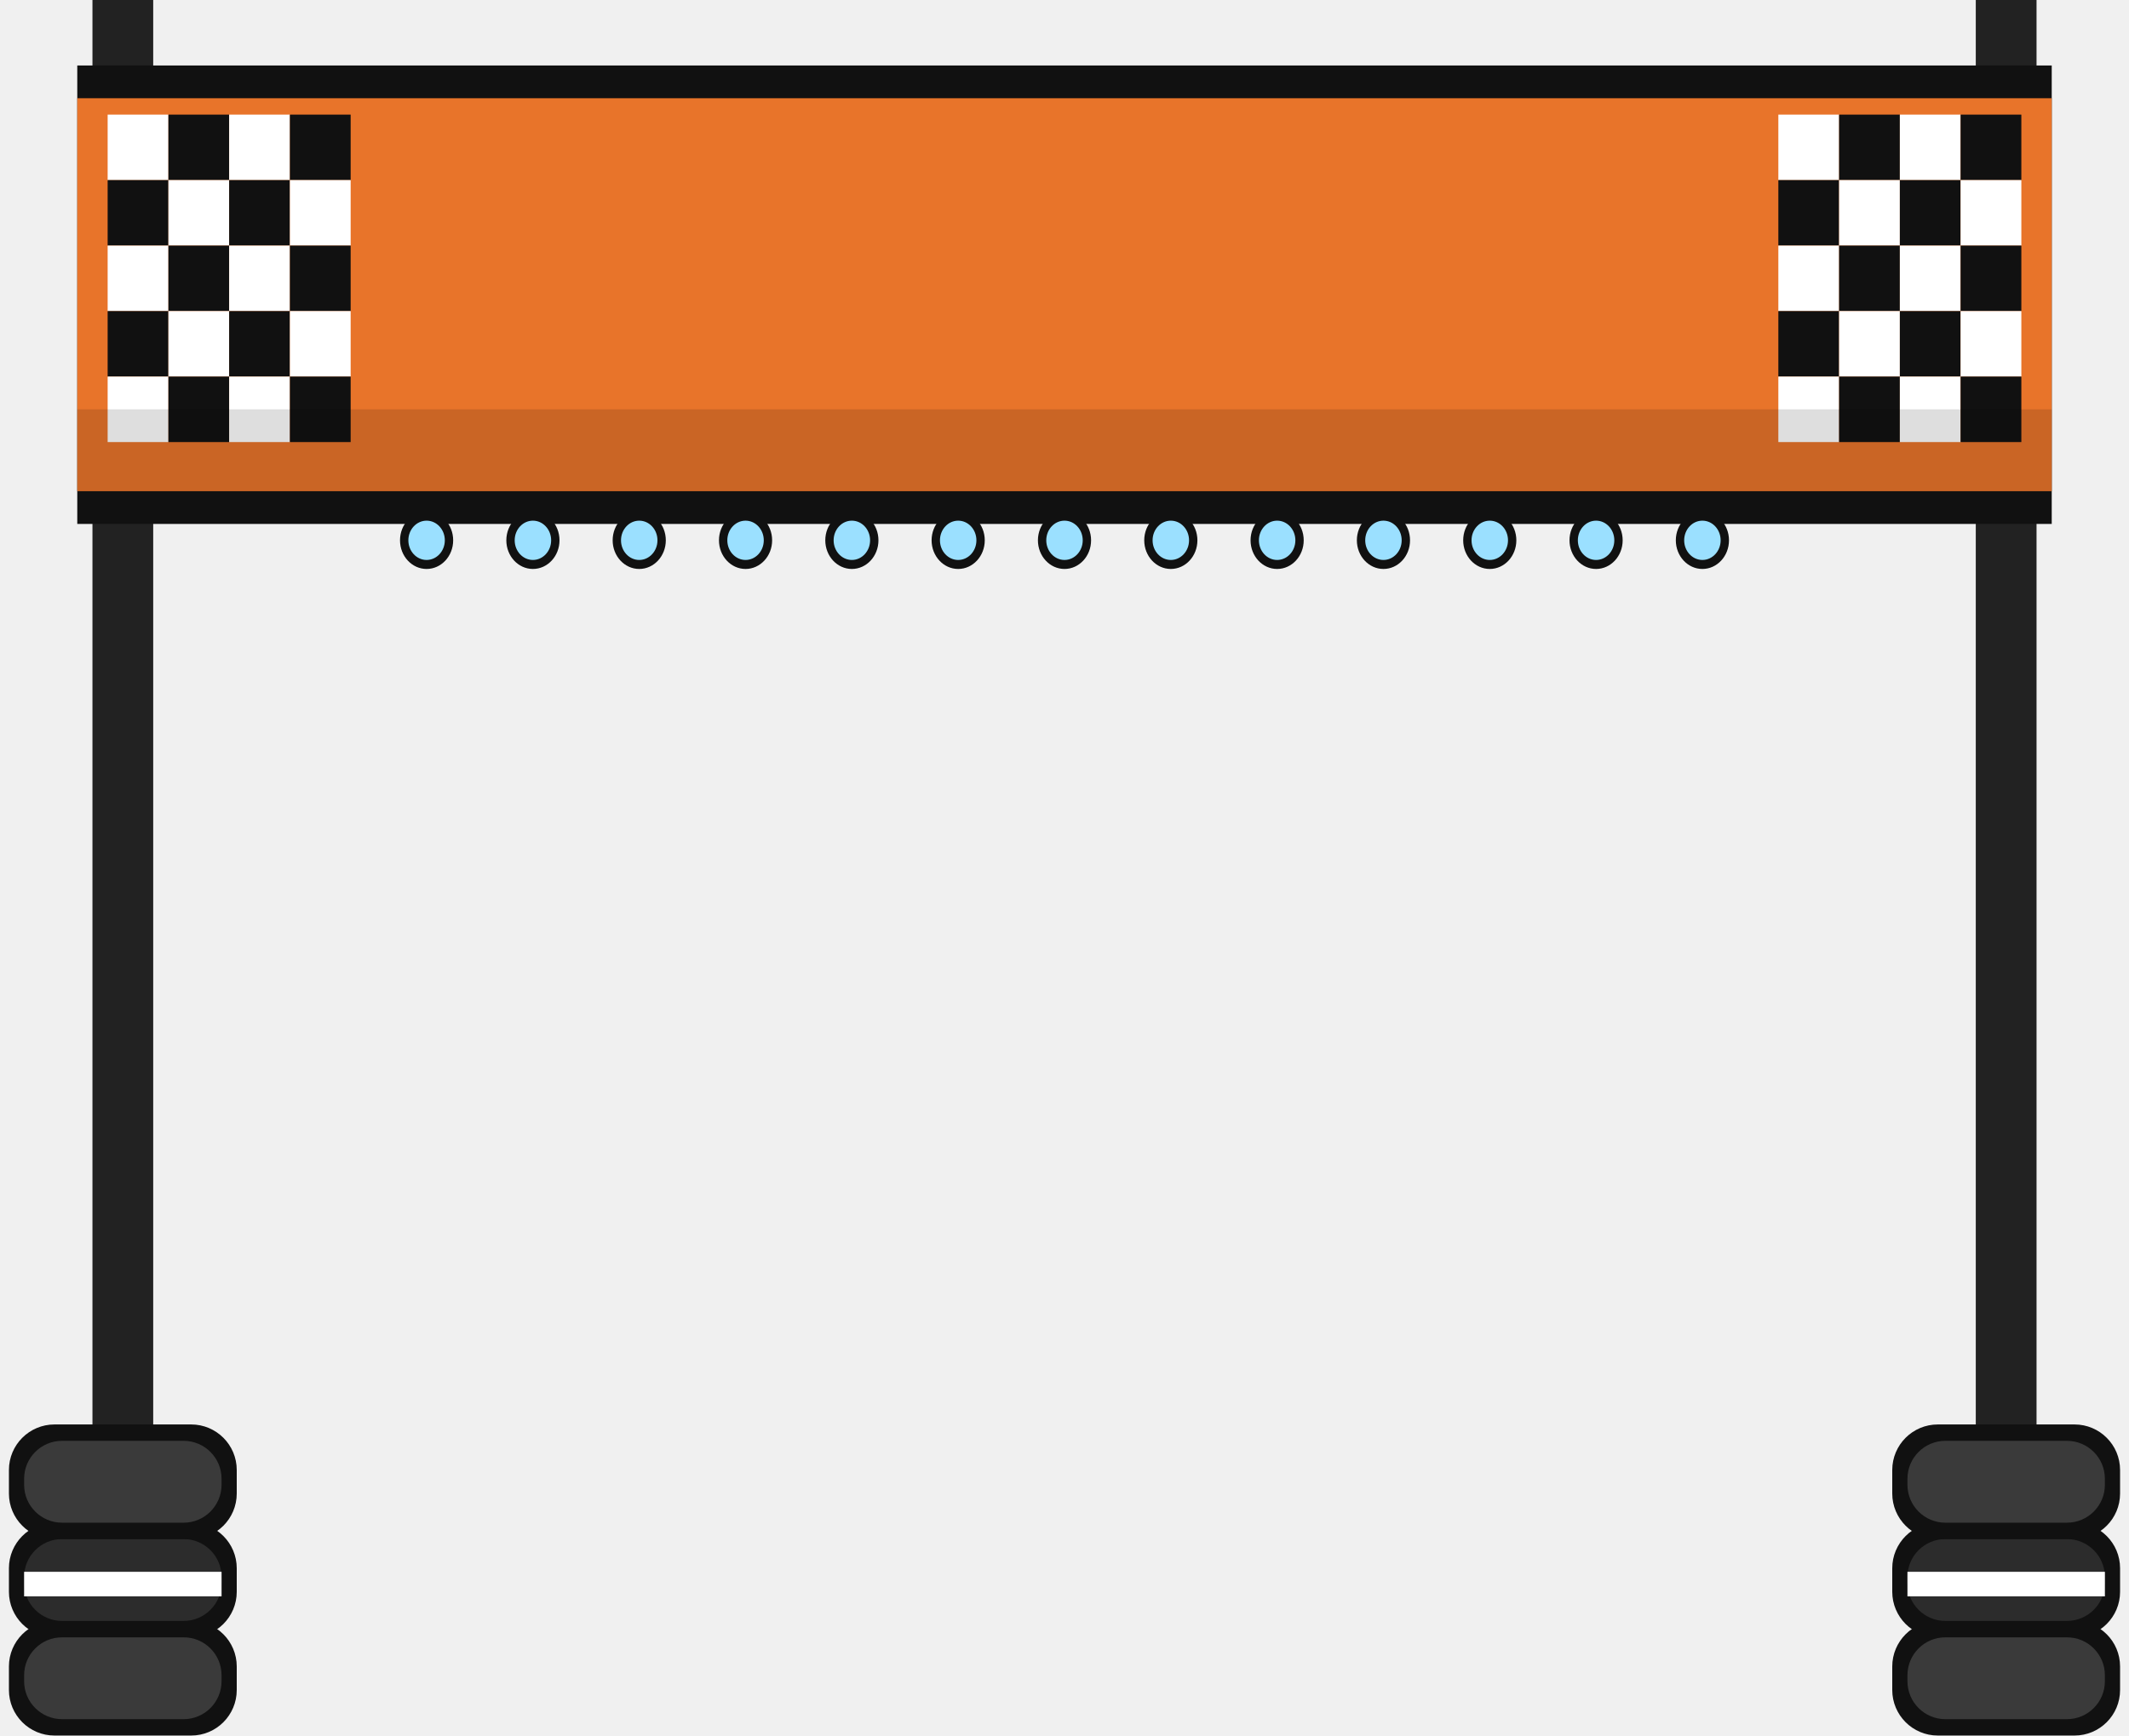
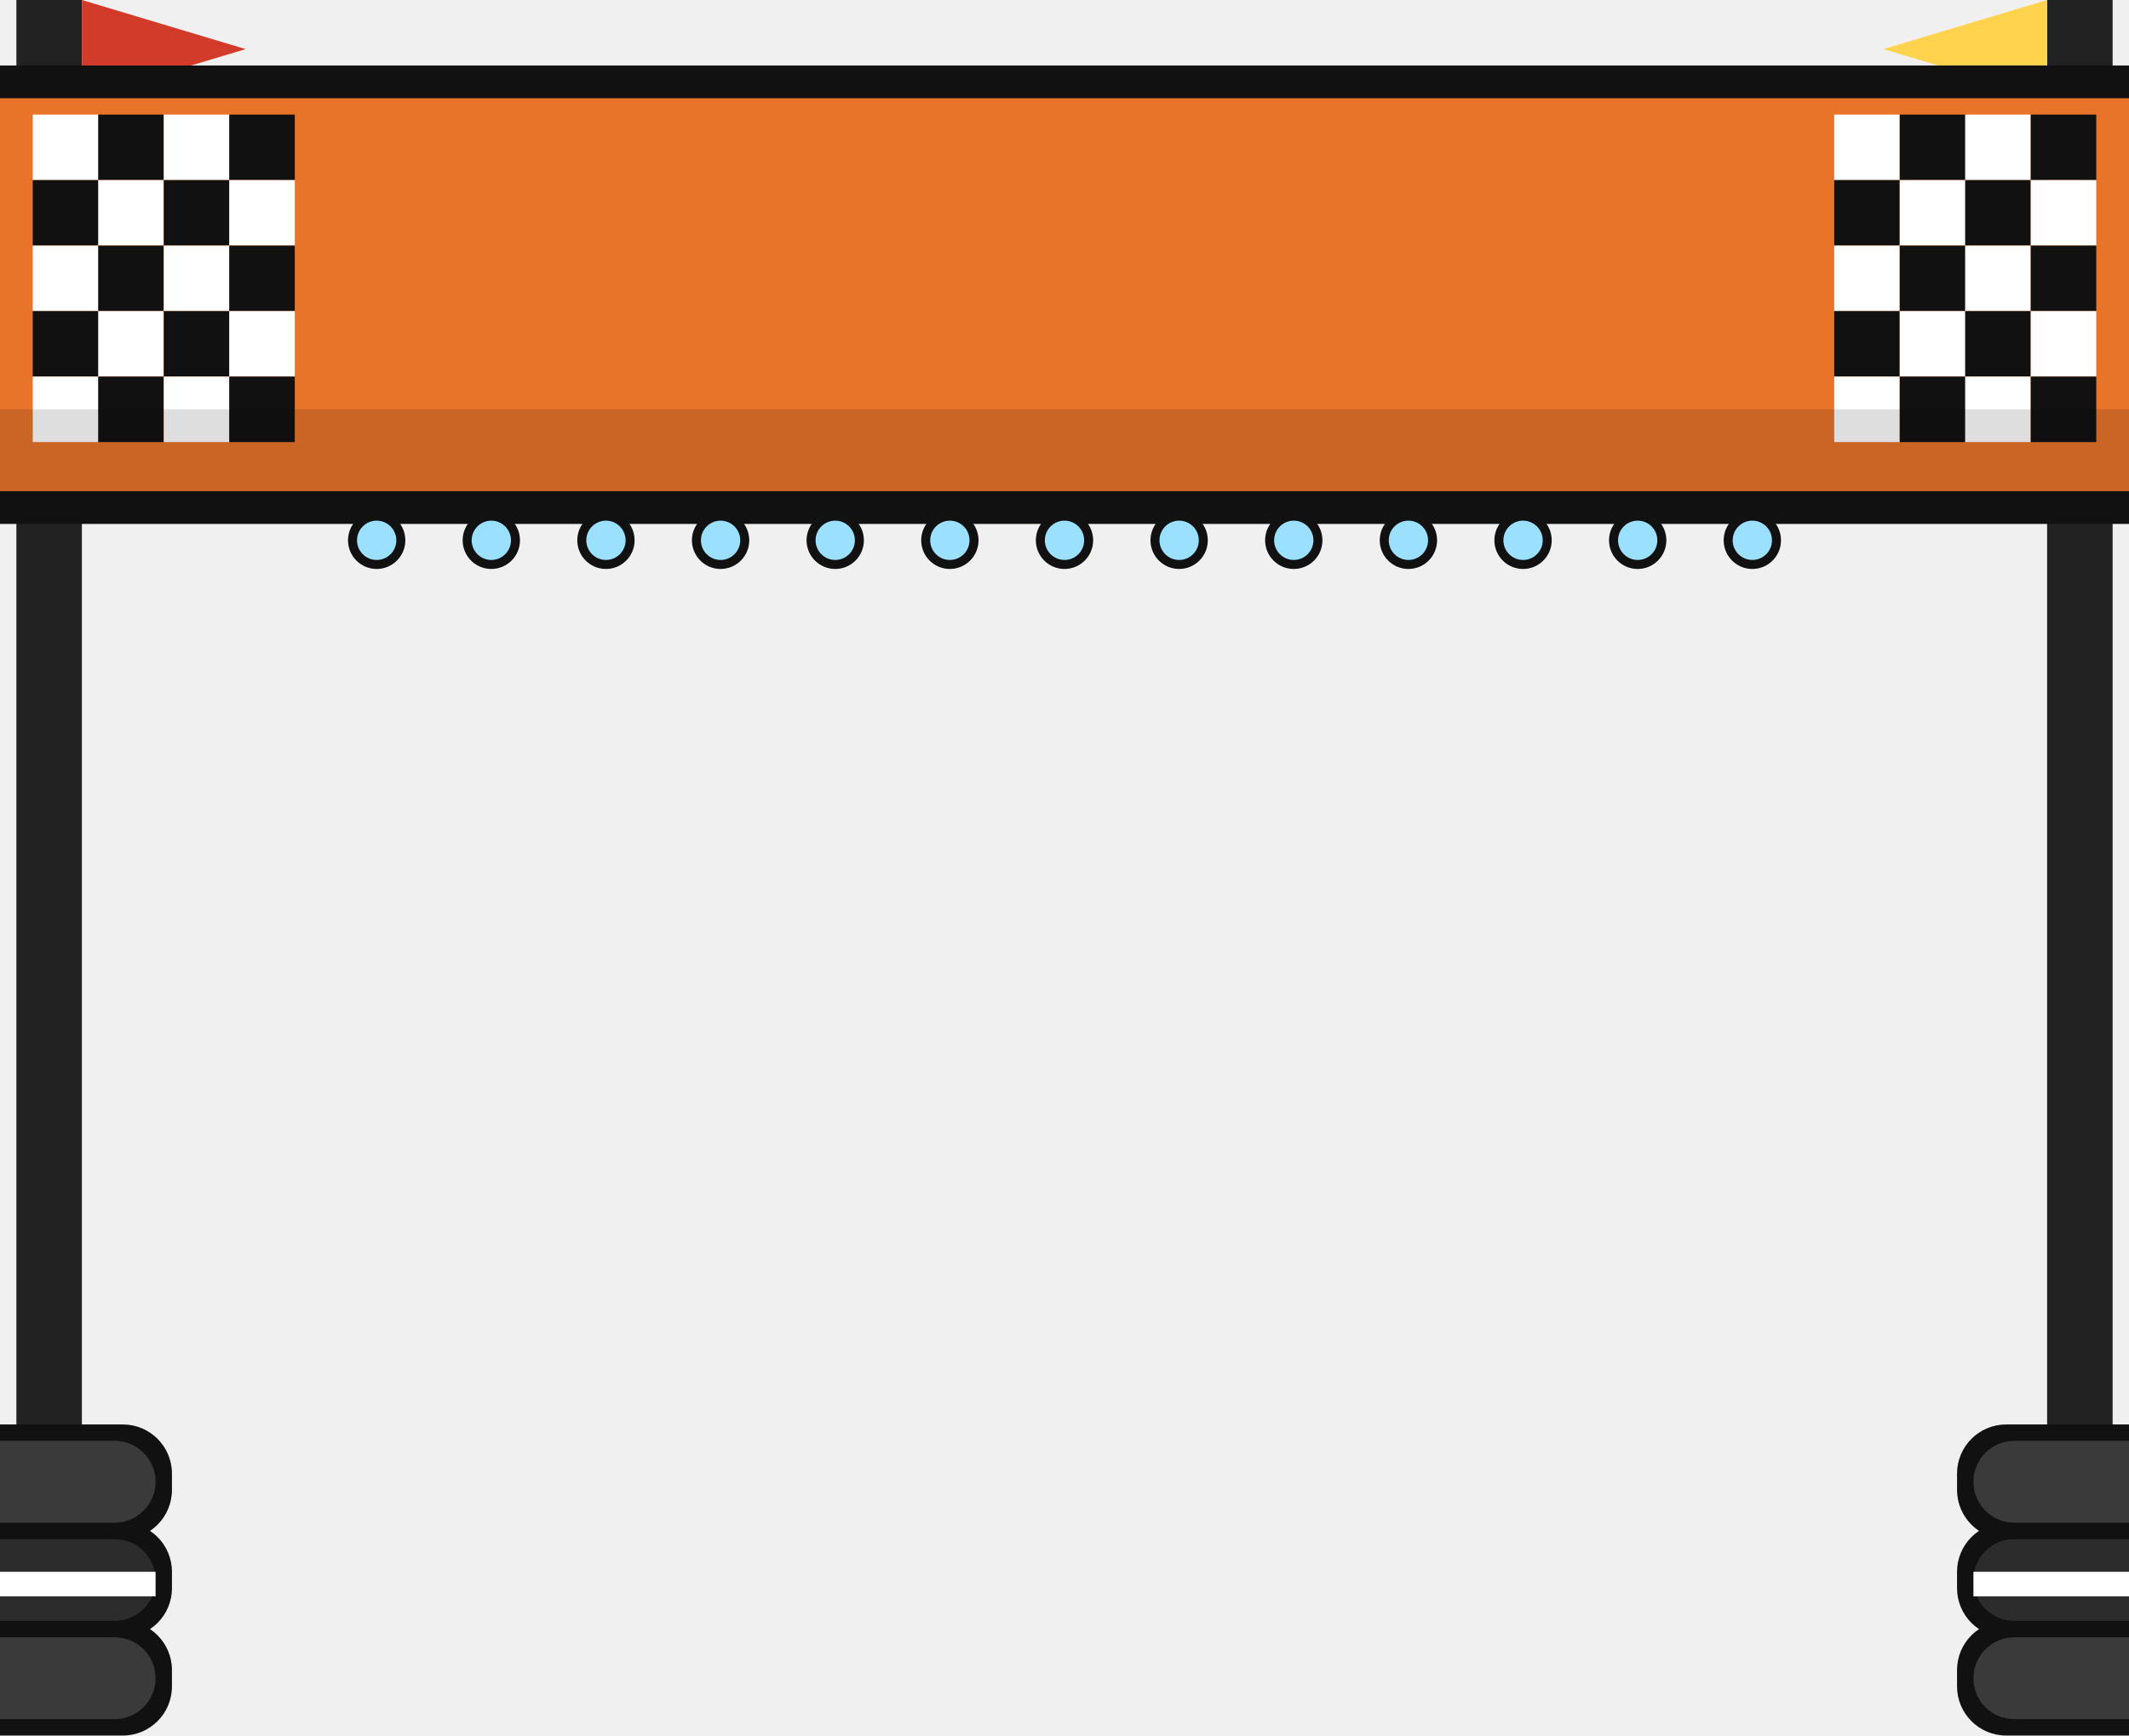
- <svg xmlns="http://www.w3.org/2000/svg" width="260" height="212" viewBox="0 0 260 212" version="1.1" id="svg83">
-   <defs id="defs83" />
-   <rect x="11.291" y="0" width="7.419" height="206" fill="#222222" id="rect1" style="stroke-width:0.963" />
-   <rect x="241.289" y="0" width="7.419" height="206" fill="#222222" id="rect2" style="stroke-width:0.963" />
-   <rect x="9.437" y="8" width="241.127" height="56" fill="#111111" id="rect3" style="stroke-width:0.963" />
-   <rect x="9.437" y="12" width="241.127" height="48" fill="#e8742a" id="rect4" style="stroke-width:0.963" />
-   <rect x="13.146" y="14" width="7.419" height="8" fill="#ffffff" id="rect5" style="stroke-width:0.963" />
-   <rect x="13.146" y="22" width="7.419" height="8" fill="#111111" id="rect6" style="stroke-width:0.963" />
-   <rect x="13.146" y="30" width="7.419" height="8" fill="#ffffff" id="rect7" style="stroke-width:0.963" />
-   <rect x="13.146" y="38" width="7.419" height="8" fill="#111111" id="rect8" style="stroke-width:0.963" />
-   <rect x="13.146" y="46" width="7.419" height="8" fill="#ffffff" id="rect9" style="stroke-width:0.963" />
-   <rect x="20.566" y="14" width="7.419" height="8" fill="#111111" id="rect10" style="stroke-width:0.963" />
-   <rect x="20.566" y="22" width="7.419" height="8" fill="#ffffff" id="rect11" style="stroke-width:0.963" />
-   <rect x="20.566" y="30" width="7.419" height="8" fill="#111111" id="rect12" style="stroke-width:0.963" />
-   <rect x="20.566" y="38" width="7.419" height="8" fill="#ffffff" id="rect13" style="stroke-width:0.963" />
-   <rect x="20.566" y="46" width="7.419" height="8" fill="#111111" id="rect14" style="stroke-width:0.963" />
-   <rect x="27.985" y="14" width="7.419" height="8" fill="#ffffff" id="rect15" style="stroke-width:0.963" />
-   <rect x="27.985" y="22" width="7.419" height="8" fill="#111111" id="rect16" style="stroke-width:0.963" />
-   <rect x="27.985" y="30" width="7.419" height="8" fill="#ffffff" id="rect17" style="stroke-width:0.963" />
-   <rect x="27.985" y="38" width="7.419" height="8" fill="#111111" id="rect18" style="stroke-width:0.963" />
-   <rect x="27.985" y="46" width="7.419" height="8" fill="#ffffff" id="rect19" style="stroke-width:0.963" />
-   <rect x="35.404" y="14" width="7.419" height="8" fill="#111111" id="rect20" style="stroke-width:0.963" />
-   <rect x="35.404" y="22" width="7.419" height="8" fill="#ffffff" id="rect21" style="stroke-width:0.963" />
-   <rect x="35.404" y="30" width="7.419" height="8" fill="#111111" id="rect22" style="stroke-width:0.963" />
-   <rect x="35.404" y="38" width="7.419" height="8" fill="#ffffff" id="rect23" style="stroke-width:0.963" />
-   <rect x="35.404" y="46" width="7.419" height="8" fill="#111111" id="rect24" style="stroke-width:0.963" />
-   <rect x="217.177" y="14" width="7.419" height="8" fill="#ffffff" id="rect25" style="stroke-width:0.963" />
-   <rect x="217.177" y="22" width="7.419" height="8" fill="#111111" id="rect26" style="stroke-width:0.963" />
-   <rect x="217.177" y="30" width="7.419" height="8" fill="#ffffff" id="rect27" style="stroke-width:0.963" />
-   <rect x="217.177" y="38" width="7.419" height="8" fill="#111111" id="rect28" style="stroke-width:0.963" />
-   <rect x="217.177" y="46" width="7.419" height="8" fill="#ffffff" id="rect29" style="stroke-width:0.963" />
-   <rect x="224.596" y="14" width="7.419" height="8" fill="#111111" id="rect30" style="stroke-width:0.963" />
-   <rect x="224.596" y="22" width="7.419" height="8" fill="#ffffff" id="rect31" style="stroke-width:0.963" />
-   <rect x="224.596" y="30" width="7.419" height="8" fill="#111111" id="rect32" style="stroke-width:0.963" />
-   <rect x="224.596" y="38" width="7.419" height="8" fill="#ffffff" id="rect33" style="stroke-width:0.963" />
-   <rect x="224.596" y="46" width="7.419" height="8" fill="#111111" id="rect34" style="stroke-width:0.963" />
-   <rect x="232.015" y="14" width="7.419" height="8" fill="#ffffff" id="rect35" style="stroke-width:0.963" />
-   <rect x="232.015" y="22" width="7.419" height="8" fill="#111111" id="rect36" style="stroke-width:0.963" />
-   <rect x="232.015" y="30" width="7.419" height="8" fill="#ffffff" id="rect37" style="stroke-width:0.963" />
-   <rect x="232.015" y="38" width="7.419" height="8" fill="#111111" id="rect38" style="stroke-width:0.963" />
-   <rect x="232.015" y="46" width="7.419" height="8" fill="#ffffff" id="rect39" style="stroke-width:0.963" />
-   <rect x="239.434" y="14" width="7.419" height="8" fill="#111111" id="rect40" style="stroke-width:0.963" />
-   <rect x="239.434" y="22" width="7.419" height="8" fill="#ffffff" id="rect41" style="stroke-width:0.963" />
-   <rect x="239.434" y="30" width="7.419" height="8" fill="#111111" id="rect42" style="stroke-width:0.963" />
-   <rect x="239.434" y="38" width="7.419" height="8" fill="#ffffff" id="rect43" style="stroke-width:0.963" />
-   <rect x="239.434" y="46" width="7.419" height="8" fill="#111111" id="rect44" style="stroke-width:0.963" />
-   <rect x="9.437" y="50" width="241.127" height="10" fill="#000000" fill-opacity="0.13" id="rect45" style="stroke-width:0.963" />
-   <ellipse cx="52.097" cy="66" fill="#111111" id="circle45" rx="3.246" ry="3.5" style="stroke-width:0.963" />
-   <ellipse cx="52.097" cy="66" fill="#9be0ff" id="circle46" rx="2.226" ry="2.4" style="stroke-width:0.963" />
-   <ellipse cx="65.081" cy="66" fill="#111111" id="circle47" rx="3.246" ry="3.5" style="stroke-width:0.963" />
-   <ellipse cx="65.081" cy="66" fill="#9be0ff" id="circle48" rx="2.226" ry="2.4" style="stroke-width:0.963" />
-   <ellipse cx="78.065" cy="66" fill="#111111" id="circle49" rx="3.246" ry="3.5" style="stroke-width:0.963" />
-   <ellipse cx="78.065" cy="66" fill="#9be0ff" id="circle50" rx="2.226" ry="2.4" style="stroke-width:0.963" />
-   <ellipse cx="91.049" cy="66" fill="#111111" id="circle51" rx="3.246" ry="3.5" style="stroke-width:0.963" />
-   <ellipse cx="91.049" cy="66" fill="#9be0ff" id="circle52" rx="2.226" ry="2.4" style="stroke-width:0.963" />
-   <ellipse cx="104.032" cy="66" fill="#111111" id="circle53" rx="3.246" ry="3.5" style="stroke-width:0.963" />
-   <ellipse cx="104.032" cy="66" fill="#9be0ff" id="circle54" rx="2.226" ry="2.4" style="stroke-width:0.963" />
-   <ellipse cx="117.016" cy="66" fill="#111111" id="circle55" rx="3.246" ry="3.5" style="stroke-width:0.963" />
-   <ellipse cx="117.016" cy="66" fill="#9be0ff" id="circle56" rx="2.226" ry="2.4" style="stroke-width:0.963" />
-   <ellipse cx="130" cy="66" fill="#111111" id="circle57" rx="3.246" ry="3.5" style="stroke-width:0.963" />
-   <ellipse cx="130" cy="66" fill="#9be0ff" id="circle58" rx="2.226" ry="2.4" style="stroke-width:0.963" />
-   <ellipse cx="142.984" cy="66" fill="#111111" id="circle59" rx="3.246" ry="3.5" style="stroke-width:0.963" />
-   <ellipse cx="142.984" cy="66" fill="#9be0ff" id="circle60" rx="2.226" ry="2.4" style="stroke-width:0.963" />
-   <ellipse cx="155.968" cy="66" fill="#111111" id="circle61" rx="3.246" ry="3.5" style="stroke-width:0.963" />
-   <ellipse cx="155.968" cy="66" fill="#9be0ff" id="circle62" rx="2.226" ry="2.4" style="stroke-width:0.963" />
-   <ellipse cx="168.951" cy="66" fill="#111111" id="circle63" rx="3.246" ry="3.5" style="stroke-width:0.963" />
-   <ellipse cx="168.951" cy="66" fill="#9be0ff" id="circle64" rx="2.226" ry="2.4" style="stroke-width:0.963" />
-   <ellipse cx="181.935" cy="66" fill="#111111" id="circle65" rx="3.246" ry="3.5" style="stroke-width:0.963" />
-   <ellipse cx="181.935" cy="66" fill="#9be0ff" id="circle66" rx="2.226" ry="2.4" style="stroke-width:0.963" />
-   <ellipse cx="194.919" cy="66" fill="#111111" id="circle67" rx="3.246" ry="3.5" style="stroke-width:0.963" />
-   <ellipse cx="194.919" cy="66" fill="#9be0ff" id="circle68" rx="2.226" ry="2.4" style="stroke-width:0.963" />
-   <ellipse cx="207.903" cy="66" fill="#111111" id="circle69" rx="3.246" ry="3.5" style="stroke-width:0.963" />
-   <ellipse cx="207.903" cy="66" fill="#9be0ff" id="circle70" rx="2.226" ry="2.4" style="stroke-width:0.963" />
-   <rect x="1.09" y="198" width="27.822" height="14" rx="5.564" fill="#111111" id="rect70" style="stroke-width:0.963" />
-   <rect x="2.945" y="200" width="24.113" height="10" rx="4.637" fill="#3a3a3a" id="rect71" style="stroke-width:0.963" />
-   <rect x="1.09" y="186" width="27.822" height="14" rx="5.564" fill="#111111" id="rect72" style="stroke-width:0.963" />
-   <rect x="2.945" y="188" width="24.113" height="10" rx="4.637" fill="#2c2c2c" id="rect73" style="stroke-width:0.963" />
-   <rect x="2.945" y="192" width="24.113" height="3" fill="#ffffff" id="rect74" style="stroke-width:0.963" />
-   <rect x="1.09" y="174" width="27.822" height="14" rx="5.564" fill="#111111" id="rect75" style="stroke-width:0.963" />
-   <rect x="2.945" y="176" width="24.113" height="10" rx="4.637" fill="#3a3a3a" id="rect76" style="stroke-width:0.963" />
-   <rect x="231.088" y="198" width="27.822" height="14" rx="5.564" fill="#111111" id="rect77" style="stroke-width:0.963" />
-   <rect x="232.943" y="200" width="24.113" height="10" rx="4.637" fill="#3a3a3a" id="rect78" style="stroke-width:0.963" />
-   <rect x="231.088" y="186" width="27.822" height="14" rx="5.564" fill="#111111" id="rect79" style="stroke-width:0.963" />
-   <rect x="232.943" y="188" width="24.113" height="10" rx="4.637" fill="#2c2c2c" id="rect80" style="stroke-width:0.963" />
-   <rect x="232.943" y="192" width="24.113" height="3" fill="#ffffff" id="rect81" style="stroke-width:0.963" />
-   <rect x="231.088" y="174" width="27.822" height="14" rx="5.564" fill="#111111" id="rect82" style="stroke-width:0.963" />
-   <rect x="232.943" y="176" width="24.113" height="10" rx="4.637" fill="#3a3a3a" id="rect83" style="stroke-width:0.963" />
+ <svg xmlns="http://www.w3.org/2000/svg" width="260" height="212" viewBox="0 0 260 212">
+   <rect x="2" y="0" width="8" height="206" fill="#222222" />
+   <rect x="250" y="0" width="8" height="206" fill="#222222" />
+   <polygon points="10,0 10,12 30,6" fill="#d23a2a" />
+   <polygon points="250,0 250,12 230,6" fill="#ffd34d" />
+   <rect x="0" y="8" width="260" height="56" fill="#111111" />
+   <rect x="0" y="12" width="260" height="48" fill="#e8742a" />
+   <rect x="4" y="14" width="8" height="8" fill="#ffffff" />
+   <rect x="4" y="22" width="8" height="8" fill="#111111" />
+   <rect x="4" y="30" width="8" height="8" fill="#ffffff" />
+   <rect x="4" y="38" width="8" height="8" fill="#111111" />
+   <rect x="4" y="46" width="8" height="8" fill="#ffffff" />
+   <rect x="12" y="14" width="8" height="8" fill="#111111" />
+   <rect x="12" y="22" width="8" height="8" fill="#ffffff" />
+   <rect x="12" y="30" width="8" height="8" fill="#111111" />
+   <rect x="12" y="38" width="8" height="8" fill="#ffffff" />
+   <rect x="12" y="46" width="8" height="8" fill="#111111" />
+   <rect x="20" y="14" width="8" height="8" fill="#ffffff" />
+   <rect x="20" y="22" width="8" height="8" fill="#111111" />
+   <rect x="20" y="30" width="8" height="8" fill="#ffffff" />
+   <rect x="20" y="38" width="8" height="8" fill="#111111" />
+   <rect x="20" y="46" width="8" height="8" fill="#ffffff" />
+   <rect x="28" y="14" width="8" height="8" fill="#111111" />
+   <rect x="28" y="22" width="8" height="8" fill="#ffffff" />
+   <rect x="28" y="30" width="8" height="8" fill="#111111" />
+   <rect x="28" y="38" width="8" height="8" fill="#ffffff" />
+   <rect x="28" y="46" width="8" height="8" fill="#111111" />
+   <rect x="224" y="14" width="8" height="8" fill="#ffffff" />
+   <rect x="224" y="22" width="8" height="8" fill="#111111" />
+   <rect x="224" y="30" width="8" height="8" fill="#ffffff" />
+   <rect x="224" y="38" width="8" height="8" fill="#111111" />
+   <rect x="224" y="46" width="8" height="8" fill="#ffffff" />
+   <rect x="232" y="14" width="8" height="8" fill="#111111" />
+   <rect x="232" y="22" width="8" height="8" fill="#ffffff" />
+   <rect x="232" y="30" width="8" height="8" fill="#111111" />
+   <rect x="232" y="38" width="8" height="8" fill="#ffffff" />
+   <rect x="232" y="46" width="8" height="8" fill="#111111" />
+   <rect x="240" y="14" width="8" height="8" fill="#ffffff" />
+   <rect x="240" y="22" width="8" height="8" fill="#111111" />
+   <rect x="240" y="30" width="8" height="8" fill="#ffffff" />
+   <rect x="240" y="38" width="8" height="8" fill="#111111" />
+   <rect x="240" y="46" width="8" height="8" fill="#ffffff" />
+   <rect x="248" y="14" width="8" height="8" fill="#111111" />
+   <rect x="248" y="22" width="8" height="8" fill="#ffffff" />
+   <rect x="248" y="30" width="8" height="8" fill="#111111" />
+   <rect x="248" y="38" width="8" height="8" fill="#ffffff" />
+   <rect x="248" y="46" width="8" height="8" fill="#111111" />
+   <rect x="0" y="50" width="260" height="10" fill="#000000" fill-opacity="0.13" />
+   <circle cx="46" cy="66" r="3.5" fill="#111111" />
+   <circle cx="46" cy="66" r="2.4" fill="#9be0ff" />
+   <circle cx="60" cy="66" r="3.5" fill="#111111" />
+   <circle cx="60" cy="66" r="2.4" fill="#9be0ff" />
+   <circle cx="74" cy="66" r="3.5" fill="#111111" />
+   <circle cx="74" cy="66" r="2.4" fill="#9be0ff" />
+   <circle cx="88" cy="66" r="3.5" fill="#111111" />
+   <circle cx="88" cy="66" r="2.4" fill="#9be0ff" />
+   <circle cx="102" cy="66" r="3.5" fill="#111111" />
+   <circle cx="102" cy="66" r="2.4" fill="#9be0ff" />
+   <circle cx="116" cy="66" r="3.5" fill="#111111" />
+   <circle cx="116" cy="66" r="2.4" fill="#9be0ff" />
+   <circle cx="130" cy="66" r="3.5" fill="#111111" />
+   <circle cx="130" cy="66" r="2.4" fill="#9be0ff" />
+   <circle cx="144" cy="66" r="3.5" fill="#111111" />
+   <circle cx="144" cy="66" r="2.4" fill="#9be0ff" />
+   <circle cx="158" cy="66" r="3.5" fill="#111111" />
+   <circle cx="158" cy="66" r="2.4" fill="#9be0ff" />
+   <circle cx="172" cy="66" r="3.5" fill="#111111" />
+   <circle cx="172" cy="66" r="2.4" fill="#9be0ff" />
+   <circle cx="186" cy="66" r="3.5" fill="#111111" />
+   <circle cx="186" cy="66" r="2.4" fill="#9be0ff" />
+   <circle cx="200" cy="66" r="3.5" fill="#111111" />
+   <circle cx="200" cy="66" r="2.4" fill="#9be0ff" />
+   <circle cx="214" cy="66" r="3.5" fill="#111111" />
+   <circle cx="214" cy="66" r="2.4" fill="#9be0ff" />
+   <rect x="-9" y="198" width="30" height="14" rx="6" fill="#111111" />
+   <rect x="-7" y="200" width="26" height="10" rx="5" fill="#3a3a3a" />
+   <rect x="-9" y="186" width="30" height="14" rx="6" fill="#111111" />
+   <rect x="-7" y="188" width="26" height="10" rx="5" fill="#2c2c2c" />
+   <rect x="-7" y="192" width="26" height="3" fill="#ffffff" />
+   <rect x="-9" y="174" width="30" height="14" rx="6" fill="#111111" />
+   <rect x="-7" y="176" width="26" height="10" rx="5" fill="#3a3a3a" />
+   <rect x="239" y="198" width="30" height="14" rx="6" fill="#111111" />
+   <rect x="241" y="200" width="26" height="10" rx="5" fill="#3a3a3a" />
+   <rect x="239" y="186" width="30" height="14" rx="6" fill="#111111" />
+   <rect x="241" y="188" width="26" height="10" rx="5" fill="#2c2c2c" />
+   <rect x="241" y="192" width="26" height="3" fill="#ffffff" />
+   <rect x="239" y="174" width="30" height="14" rx="6" fill="#111111" />
+   <rect x="241" y="176" width="26" height="10" rx="5" fill="#3a3a3a" />
</svg>
